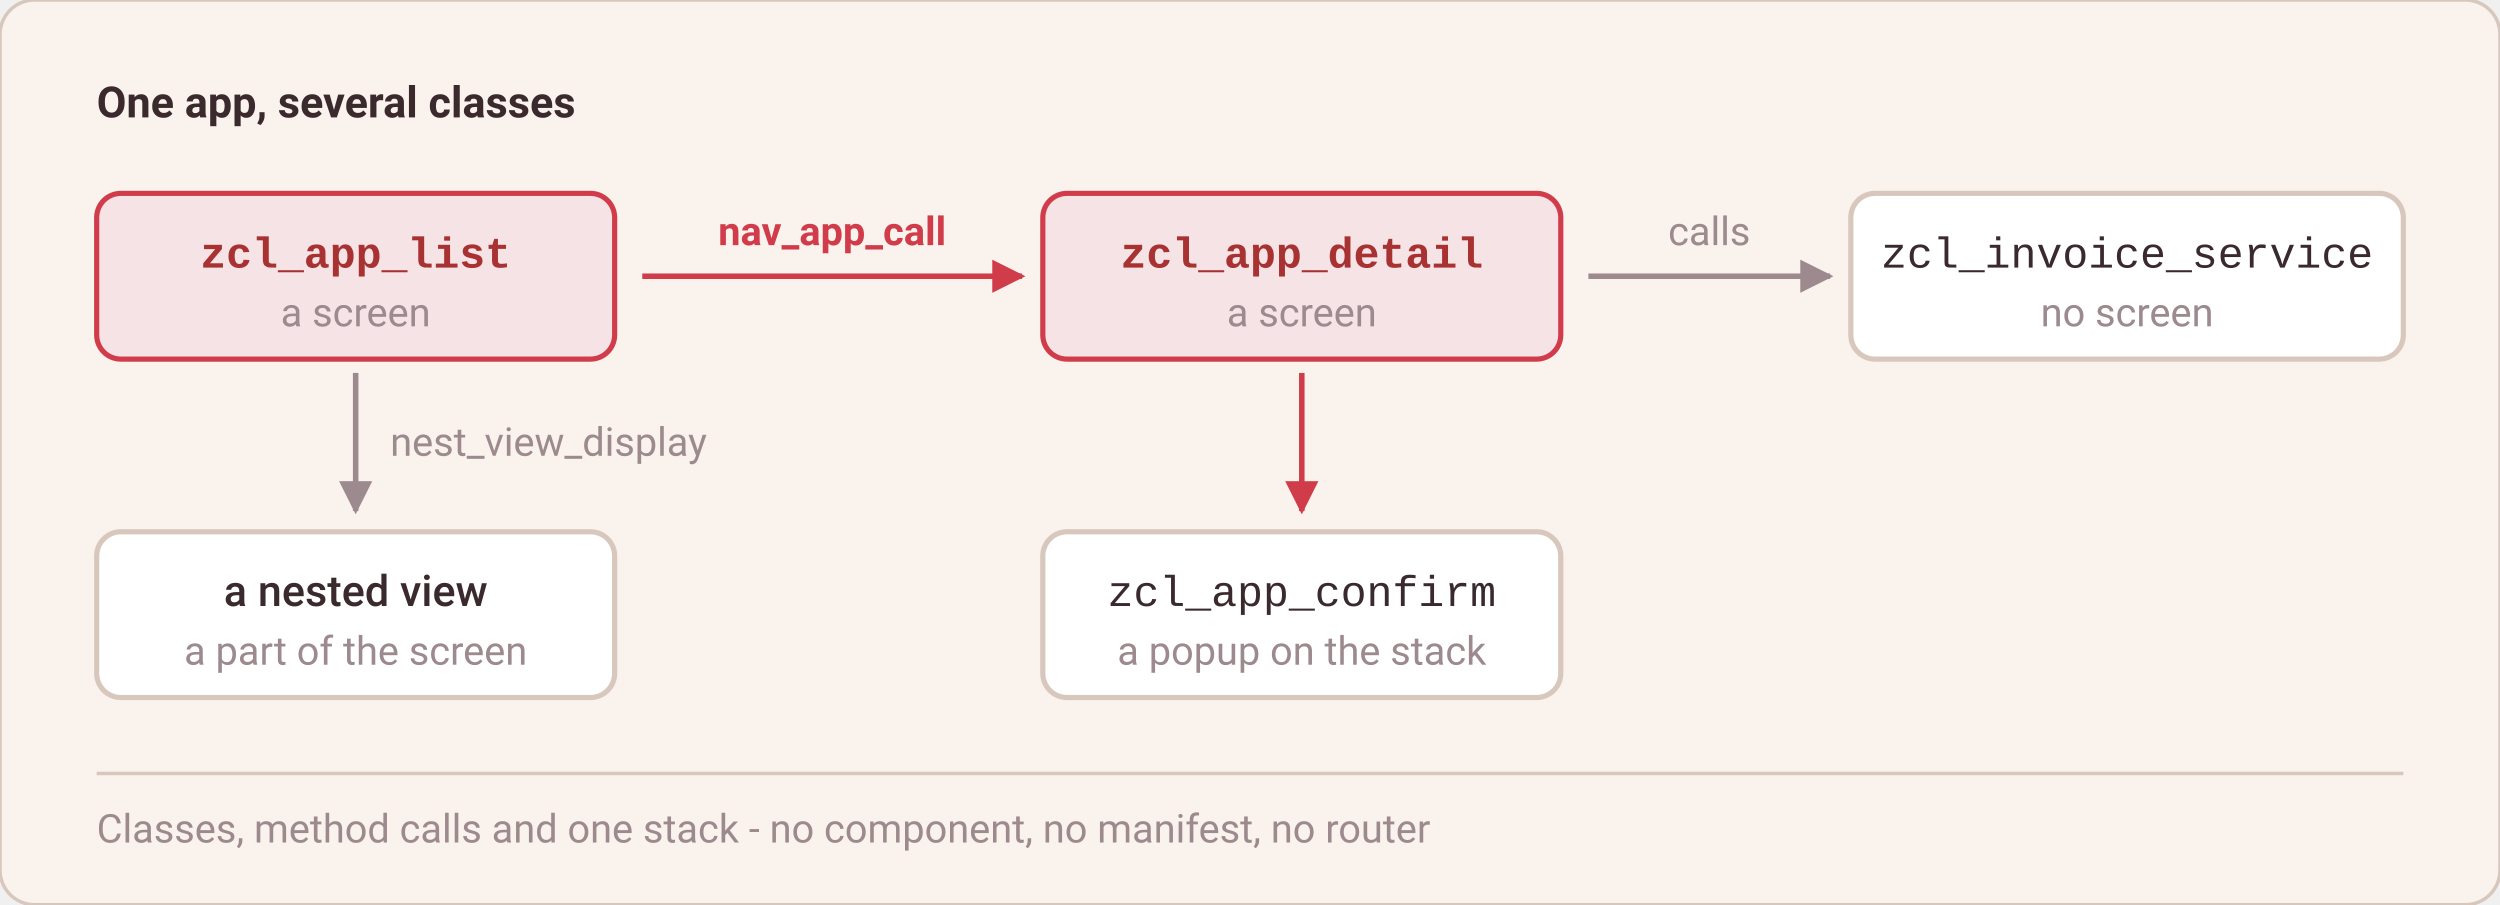
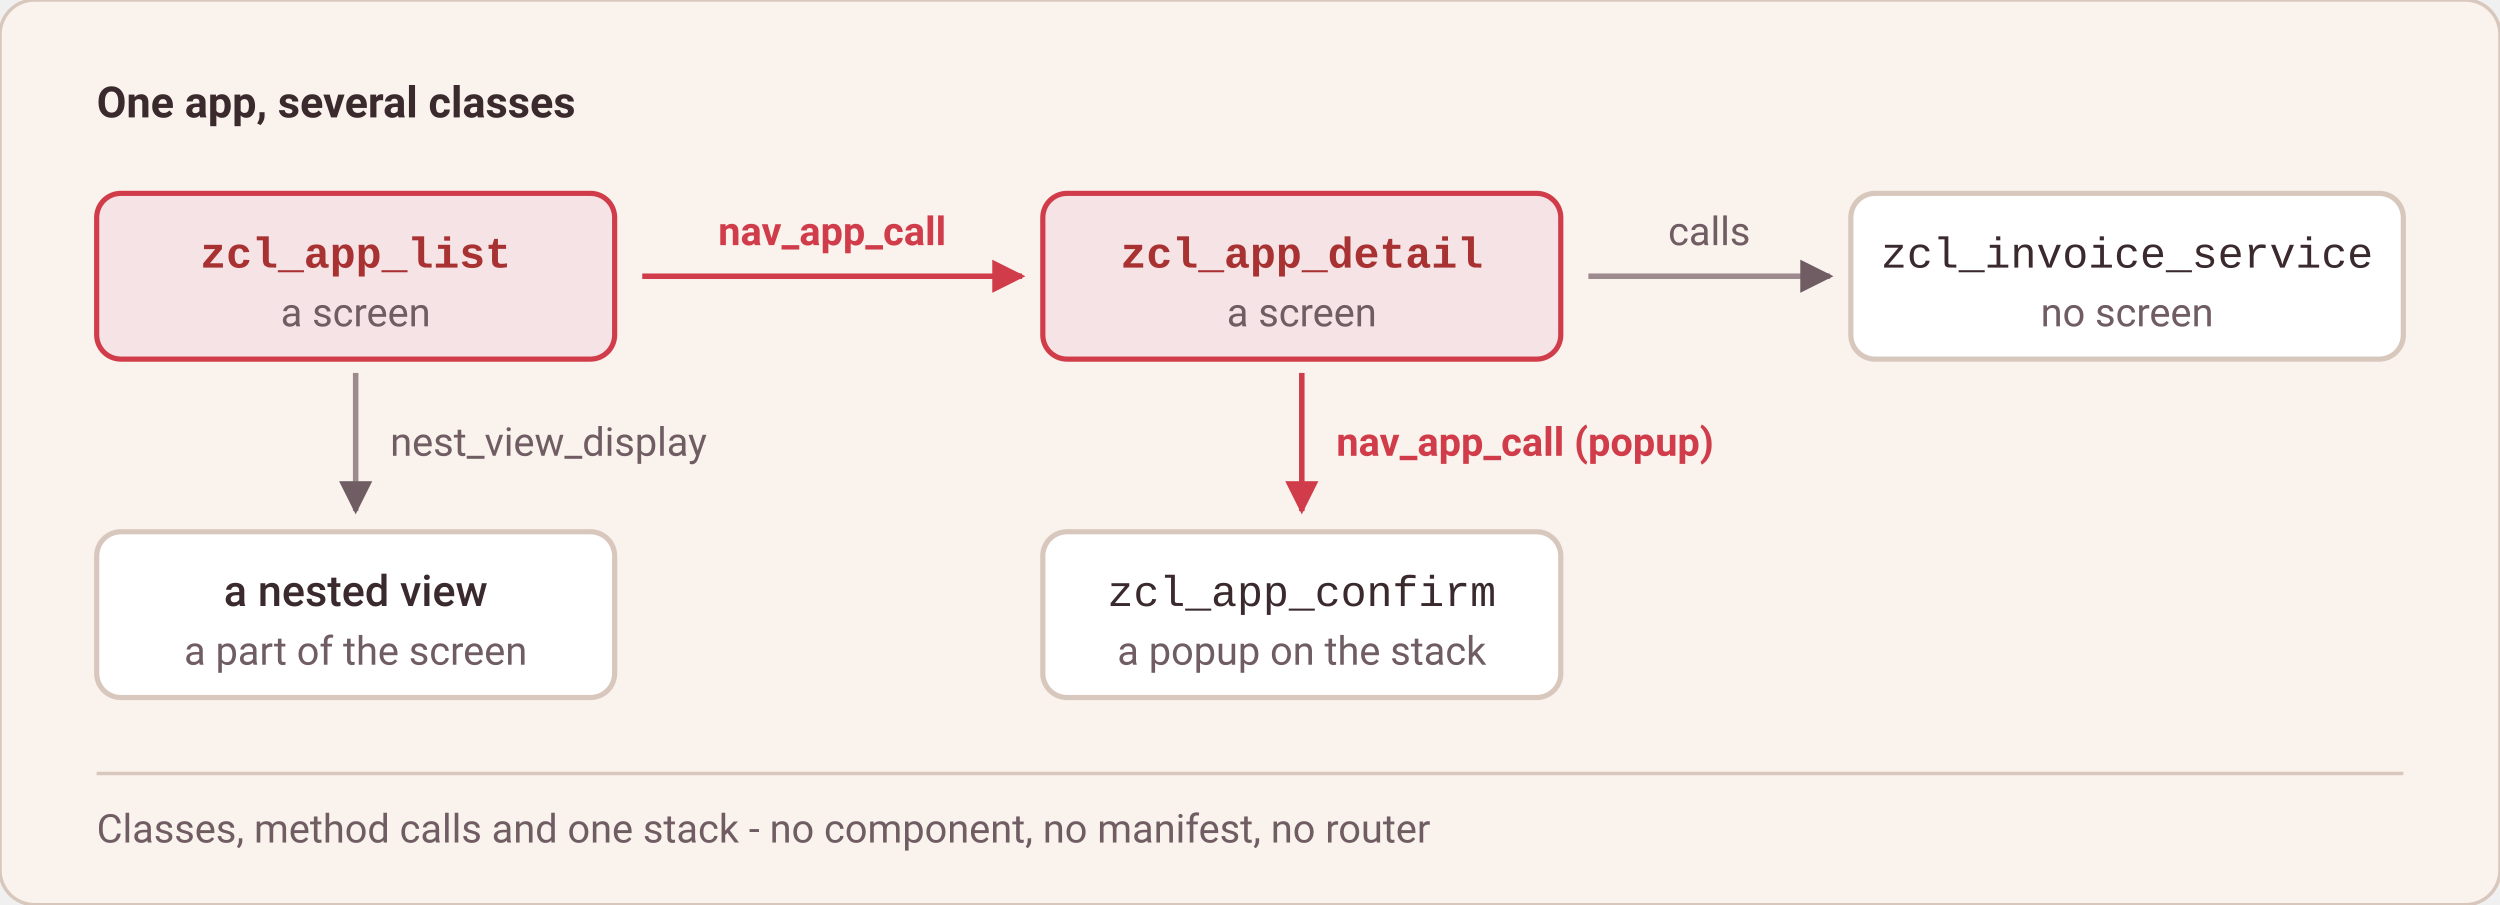
<svg xmlns="http://www.w3.org/2000/svg" viewBox="0 0 724 262" width="724" height="262" role="img">
-   <style data-dark="">@media (prefers-color-scheme:dark){[fill="#FAF2EC"]{fill:#172033}[fill="#FFFFFF"]{fill:#0f1522}[fill="#3A2A2E"]{fill:#f1f4f9}[fill="#9C8A8E"]{fill:#9aa4b5}[fill="#F6E3E5"]{fill:#3a1d22}[fill="#D03C4A"]{fill:#f0606d}[fill="#A83232"]{fill:#ff8a95}[stroke="#D8C7BC"]{stroke:#34405a}[stroke="#9C8A8E"]{stroke:#6b778c}[stroke="#D03C4A"]{stroke:#f0606d}}</style>
+   <style data-dark="">@media (prefers-color-scheme:dark){[fill="#FAF2EC"]{fill:#172033}[fill="#FFFFFF"]{fill:#0f1522}[fill="#3A2A2E"]{fill:#f1f4f9}[fill="#6F5D63"]{fill:#9aa4b5}[fill="#F6E3E5"]{fill:#3a1d22}[fill="#D03C4A"]{fill:#f0606d}[fill="#A83232"]{fill:#ff8a95}[stroke="#D8C7BC"]{stroke:#34405a}[stroke="#9C8A8E"]{stroke:#6b778c}[stroke="#D03C4A"]{stroke:#f0606d}}</style>
  <defs>
    <marker id="am" viewBox="0 0 10 10" refX="9" refY="5" markerWidth="6" markerHeight="6" orient="auto">
-       <path d="M0 0 L10 5 L0 10 z" fill="#9C8A8E" />
+       <path d="M0 0 L10 5 L0 10 z" fill="#6F5D63" />
    </marker>
    <marker id="ar" viewBox="0 0 10 10" refX="9" refY="5" markerWidth="6" markerHeight="6" orient="auto">
      <path d="M0 0 L10 5 L0 10 z" fill="#D03C4A" />
    </marker>
  </defs>
  <rect width="724" height="262" rx="10" fill="#FAF2EC" stroke="#D8C7BC" />
  <text x="28" y="34" font-family="-apple-system,BlinkMacSystemFont,'Segoe UI',Roboto,'Helvetica Neue',Arial,sans-serif" font-size="12.5" fill="#3A2A2E" font-weight="700" text-anchor="start">One app, several classes</text>
  <rect x="28" y="56" width="150" height="48" rx="7" fill="#F6E3E5" stroke="#D03C4A" stroke-width="1.5" />
  <text x="103.0" y="77.5" font-family="ui-monospace,SFMono-Regular,Menlo,Consolas,'Liberation Mono',monospace" font-size="12.5" font-weight="600" fill="#A83232" text-anchor="middle">zcl_app_list</text>
-   <text x="103.0" y="94.5" font-family="-apple-system,BlinkMacSystemFont,'Segoe UI',Roboto,'Helvetica Neue',Arial,sans-serif" font-size="11.5" fill="#9C8A8E" text-anchor="middle">a screen</text>
+   <text x="103.0" y="94.5" font-family="-apple-system,BlinkMacSystemFont,'Segoe UI',Roboto,'Helvetica Neue',Arial,sans-serif" font-size="11.5" fill="#6F5D63" text-anchor="middle">a screen</text>
  <line x1="186" y1="80" x2="296" y2="80" stroke="#D03C4A" stroke-width="1.6" marker-end="url(#ar)" />
  <text x="241.0" y="71.0" font-family="-apple-system,BlinkMacSystemFont,'Segoe UI',Roboto,'Helvetica Neue',Arial,sans-serif" font-size="11.5" fill="#D03C4A" text-anchor="middle" font-weight="600">nav_app_call</text>
  <rect x="302" y="56" width="150" height="48" rx="7" fill="#F6E3E5" stroke="#D03C4A" stroke-width="1.5" />
  <text x="377.0" y="77.5" font-family="ui-monospace,SFMono-Regular,Menlo,Consolas,'Liberation Mono',monospace" font-size="12.5" font-weight="600" fill="#A83232" text-anchor="middle">zcl_app_detail</text>
-   <text x="377.0" y="94.5" font-family="-apple-system,BlinkMacSystemFont,'Segoe UI',Roboto,'Helvetica Neue',Arial,sans-serif" font-size="11.5" fill="#9C8A8E" text-anchor="middle">a screen</text>
+   <text x="377.0" y="94.5" font-family="-apple-system,BlinkMacSystemFont,'Segoe UI',Roboto,'Helvetica Neue',Arial,sans-serif" font-size="11.5" fill="#6F5D63" text-anchor="middle">a screen</text>
  <line x1="377" y1="108" x2="377" y2="148" stroke="#D03C4A" stroke-width="1.6" marker-end="url(#ar)" />
  <rect x="302" y="154" width="150" height="48" rx="7" fill="#FFFFFF" stroke="#D8C7BC" stroke-width="1.5" />
  <text x="377.0" y="175.5" font-family="ui-monospace,SFMono-Regular,Menlo,Consolas,'Liberation Mono',monospace" font-size="12.5" font-weight="500" fill="#3A2A2E" text-anchor="middle">zcl_app_confirm</text>
-   <text x="377.0" y="192.5" font-family="-apple-system,BlinkMacSystemFont,'Segoe UI',Roboto,'Helvetica Neue',Arial,sans-serif" font-size="11.5" fill="#9C8A8E" text-anchor="middle">a popup on the stack</text>
+   <text x="377.0" y="192.5" font-family="-apple-system,BlinkMacSystemFont,'Segoe UI',Roboto,'Helvetica Neue',Arial,sans-serif" font-size="11.5" fill="#6F5D63" text-anchor="middle">a popup on the stack</text>
  <line x1="103" y1="108" x2="103" y2="148" stroke="#9C8A8E" stroke-width="1.6" marker-end="url(#am)" />
-   <text x="113" y="132" font-family="-apple-system,BlinkMacSystemFont,'Segoe UI',Roboto,'Helvetica Neue',Arial,sans-serif" font-size="11.5" fill="#9C8A8E" text-anchor="start" font-weight="400">nest_view_display</text>
+   <text x="113" y="132" font-family="-apple-system,BlinkMacSystemFont,'Segoe UI',Roboto,'Helvetica Neue',Arial,sans-serif" font-size="11.5" fill="#6F5D63" text-anchor="start" font-weight="400">nest_view_display</text>
  <rect x="28" y="154" width="150" height="48" rx="7" fill="#FFFFFF" stroke="#D8C7BC" stroke-width="1.5" />
  <text x="103.0" y="175.5" font-family="-apple-system,BlinkMacSystemFont,'Segoe UI',Roboto,'Helvetica Neue',Arial,sans-serif" font-size="12.5" font-weight="500" fill="#3A2A2E" text-anchor="middle">a nested view</text>
-   <text x="103.0" y="192.5" font-family="-apple-system,BlinkMacSystemFont,'Segoe UI',Roboto,'Helvetica Neue',Arial,sans-serif" font-size="11.5" fill="#9C8A8E" text-anchor="middle">a part of the screen</text>
+   <text x="103.0" y="192.5" font-family="-apple-system,BlinkMacSystemFont,'Segoe UI',Roboto,'Helvetica Neue',Arial,sans-serif" font-size="11.5" fill="#6F5D63" text-anchor="middle">a part of the screen</text>
  <line x1="460" y1="80" x2="530" y2="80" stroke="#9C8A8E" stroke-width="1.6" marker-end="url(#am)" />
-   <text x="495.0" y="71.0" font-family="-apple-system,BlinkMacSystemFont,'Segoe UI',Roboto,'Helvetica Neue',Arial,sans-serif" font-size="11.5" fill="#9C8A8E" text-anchor="middle" font-weight="400">calls</text>
+   <text x="495.0" y="71.0" font-family="-apple-system,BlinkMacSystemFont,'Segoe UI',Roboto,'Helvetica Neue',Arial,sans-serif" font-size="11.5" fill="#6F5D63" text-anchor="middle" font-weight="400">calls</text>
  <rect x="536" y="56" width="160" height="48" rx="7" fill="#FFFFFF" stroke="#D8C7BC" stroke-width="1.5" />
  <text x="616.0" y="77.5" font-family="ui-monospace,SFMono-Regular,Menlo,Consolas,'Liberation Mono',monospace" font-size="12.5" font-weight="500" fill="#3A2A2E" text-anchor="middle">zcl_invoice_service</text>
-   <text x="616.0" y="94.5" font-family="-apple-system,BlinkMacSystemFont,'Segoe UI',Roboto,'Helvetica Neue',Arial,sans-serif" font-size="11.5" fill="#9C8A8E" text-anchor="middle">no screen</text>
+   <text x="616.0" y="94.5" font-family="-apple-system,BlinkMacSystemFont,'Segoe UI',Roboto,'Helvetica Neue',Arial,sans-serif" font-size="11.5" fill="#6F5D63" text-anchor="middle">no screen</text>
  <line x1="28" y1="224" x2="696" y2="224" stroke="#D8C7BC" />
-   <text x="28" y="244" font-family="-apple-system,BlinkMacSystemFont,'Segoe UI',Roboto,'Helvetica Neue',Arial,sans-serif" font-size="11.5" fill="#9C8A8E" font-weight="400" text-anchor="start">Classes, method calls and one stack - no component, no manifest, no router</text>
+   <text x="28" y="244" font-family="-apple-system,BlinkMacSystemFont,'Segoe UI',Roboto,'Helvetica Neue',Arial,sans-serif" font-size="11.5" fill="#6F5D63" font-weight="400" text-anchor="start">Classes, method calls and one stack - no component, no manifest, no router</text>
+   <text x="387" y="132" font-family="-apple-system,BlinkMacSystemFont,'Segoe UI',Roboto,'Helvetica Neue',Arial,sans-serif" font-size="11.5" fill="#D03C4A" font-weight="600" text-anchor="start">nav_app_call (popup)</text>
</svg>
